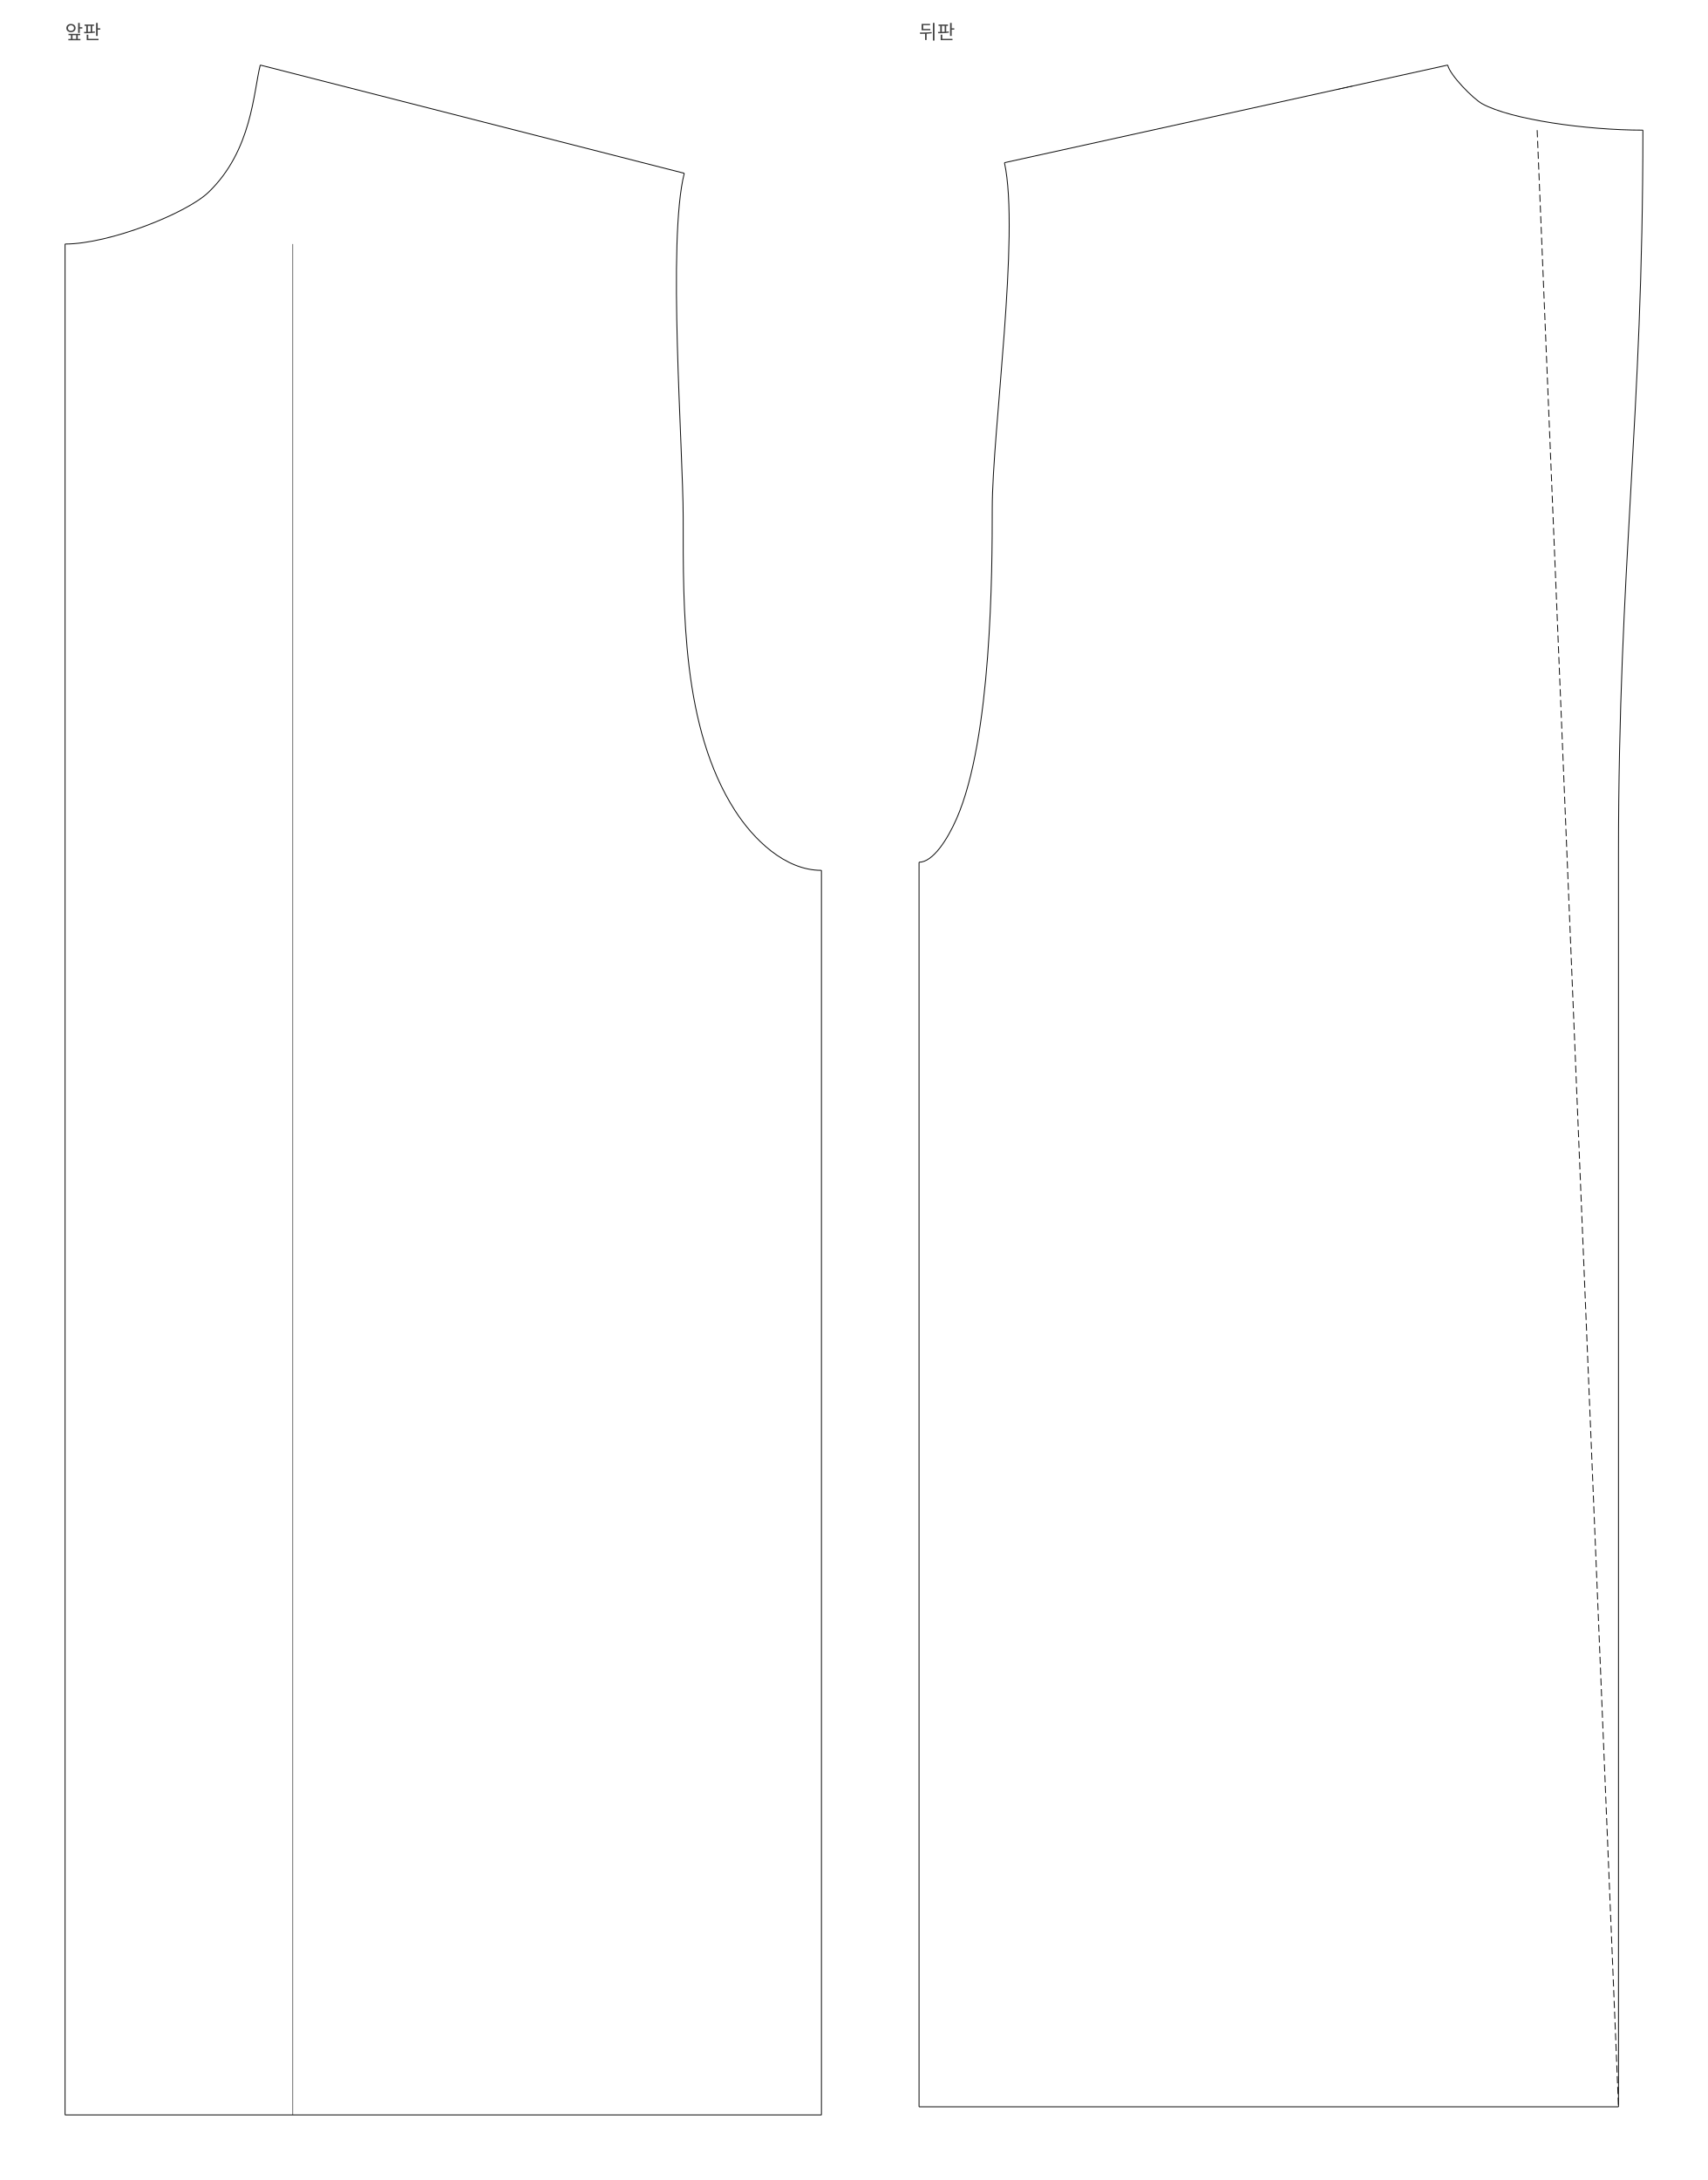
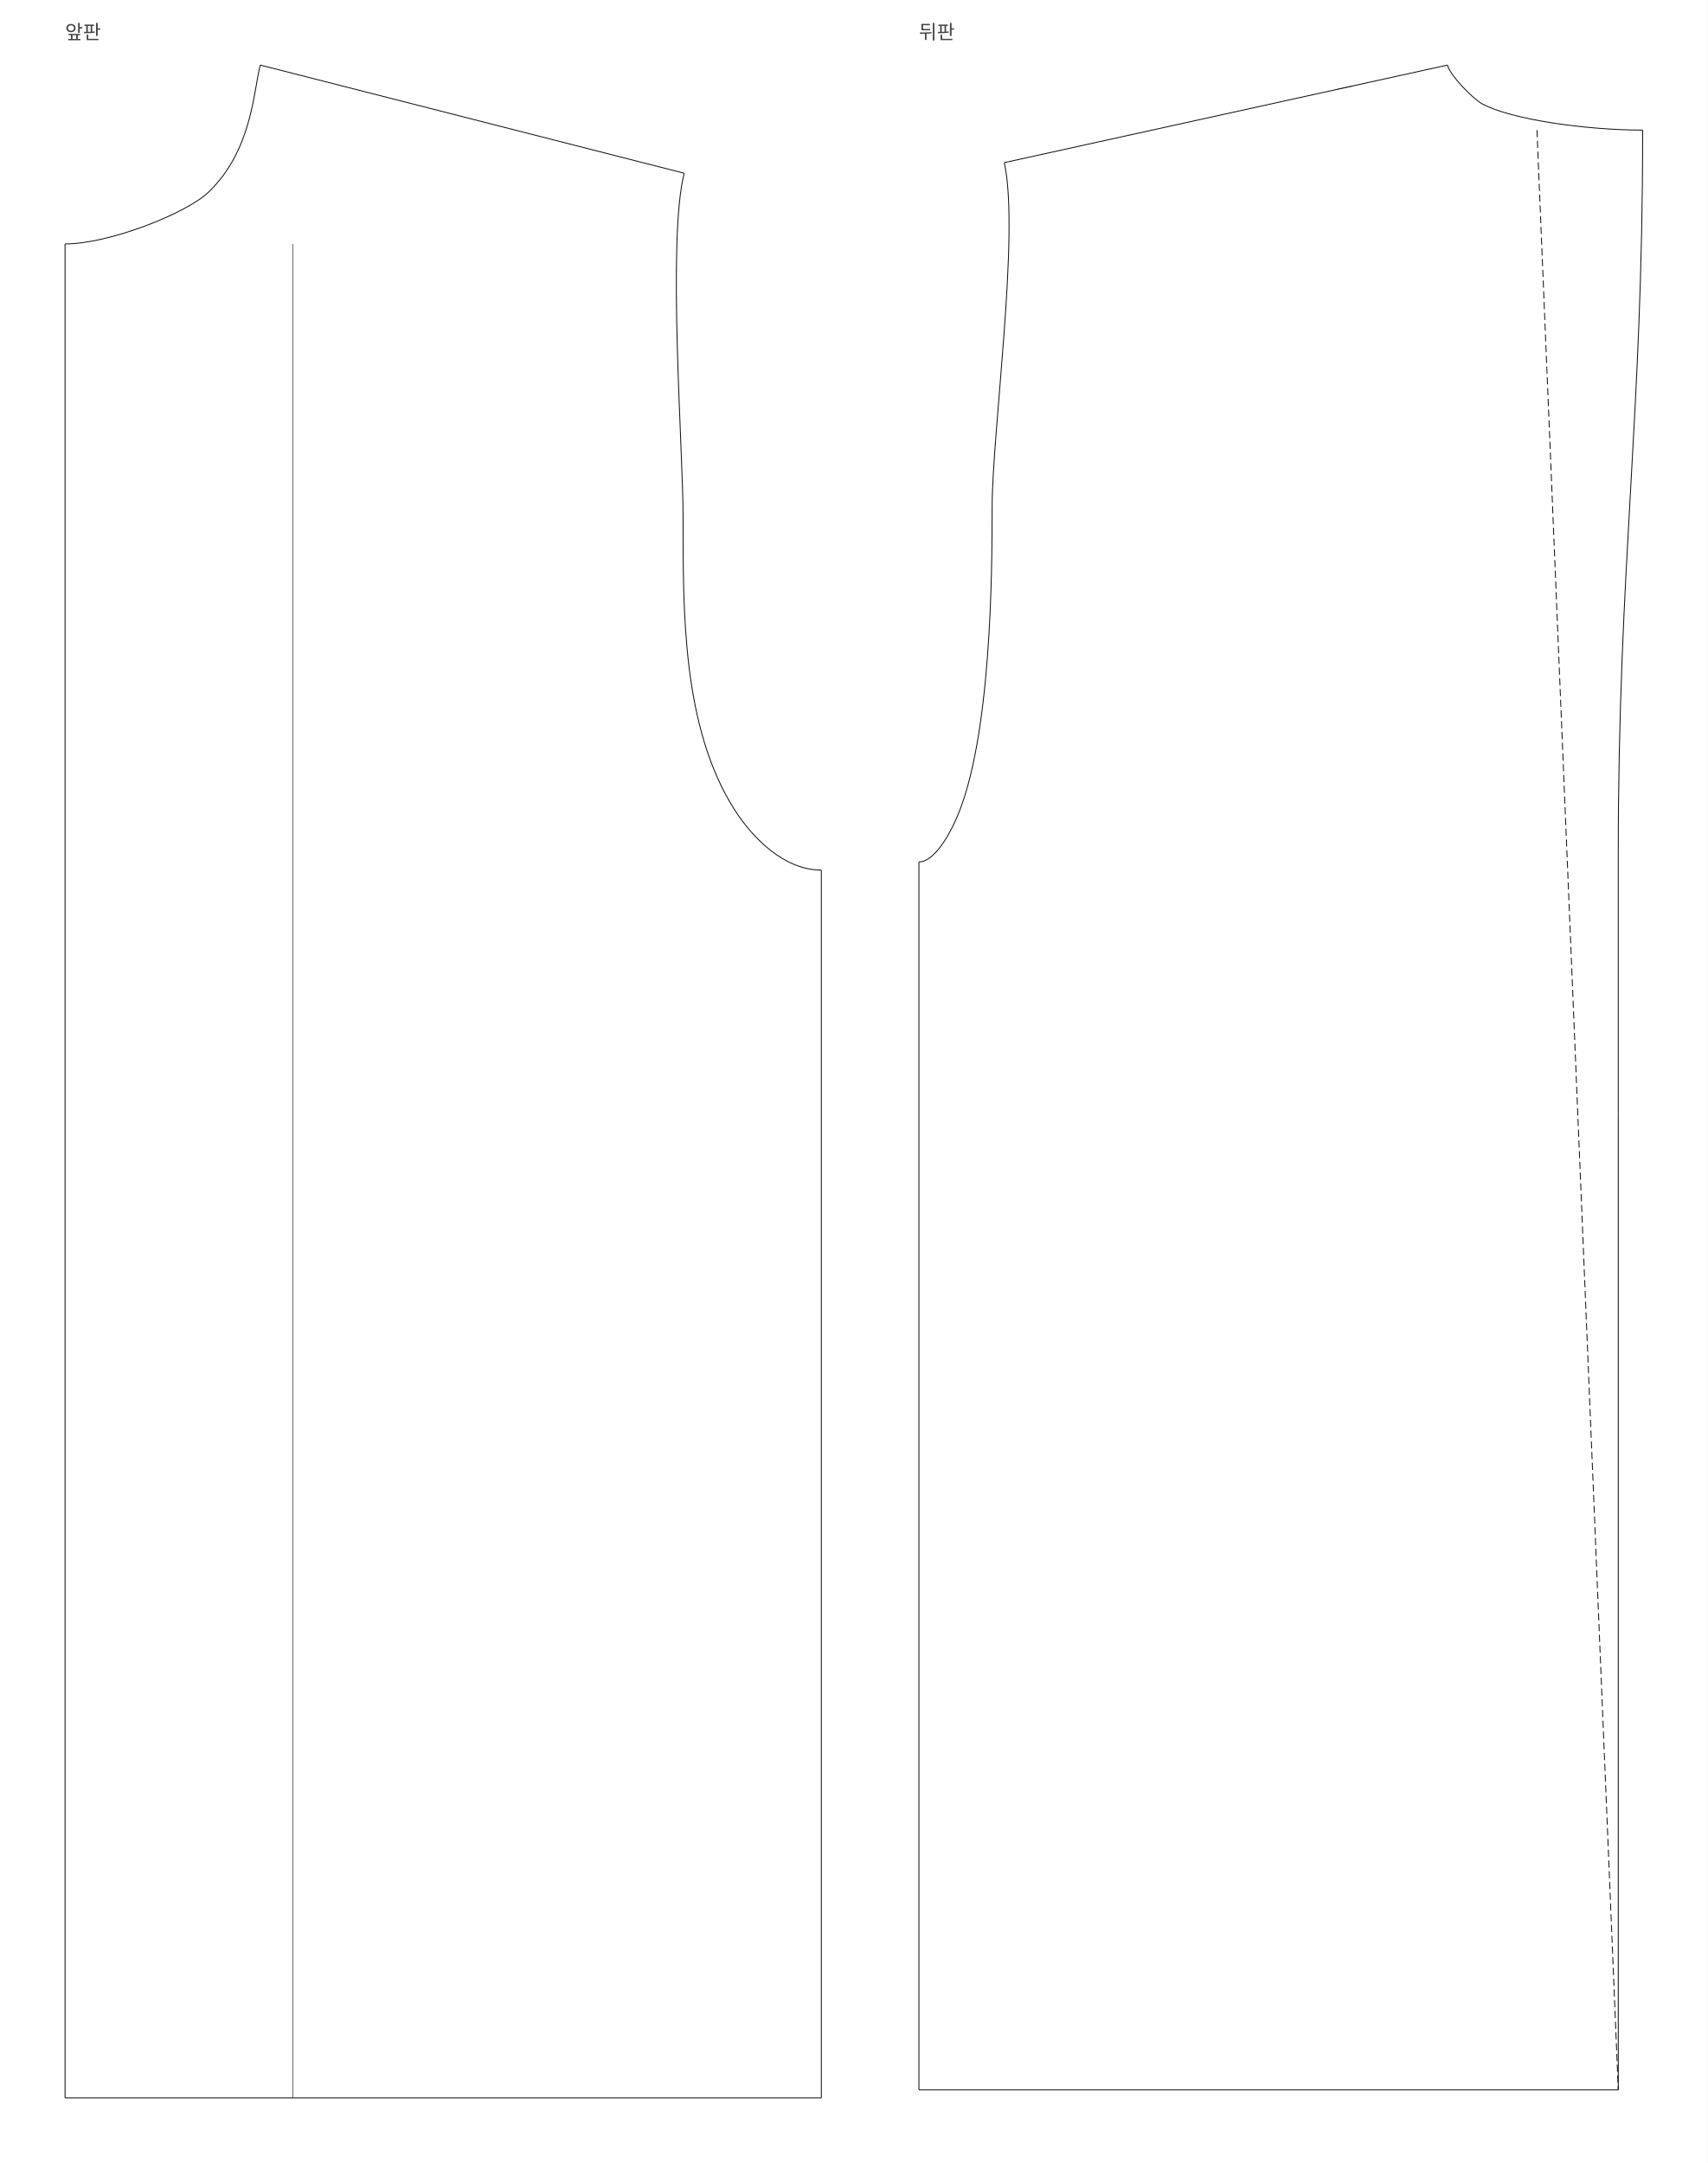
- <svg xmlns="http://www.w3.org/2000/svg" width="666.75mm" height="850.9mm" viewBox="0 0 666.75 850.9">
+ <svg xmlns="http://www.w3.org/2000/svg" width="666.75mm" height="844.55mm" viewBox="0 0 666.75 844.55">
  <rect width="100%" height="100%" fill="white" />
  <g id="앞판">
    <g id="outline" fill="none" stroke="#111" stroke-width="0.35">
      <path d="M101.6 25.4C98.949 35.787 98.402 58.707 81.394 75.044C72.808 83.292 42.663 95.25 25.4 95.25" />
      <path d="M101.6 25.4L267.128 67.64" />
      <path d="M267.128 67.64C260.479 93.696 266.7 175.204 266.7 202.095C266.7 238.062 266.24 284.113 286.906 316.344C294 327.409 306.299 339.725 320.675 339.725" />
-       <path d="M25.4 95.25L25.4 825.5" />
-       <path d="M320.675 339.725C320.675 372.205 320.675 405.67 320.675 438.15C320.675 501.015 320.675 565.785 320.675 628.65C320.675 693.611 320.675 760.539 320.675 825.5" />
-       <path d="M25.4 825.5L320.675 825.5" />
+       <path d="M25.4 95.25L25.4 819.15" />
+       <path d="M320.675 339.725C320.675 372.205 320.675 405.67 320.675 438.15C320.675 501.015 320.675 565.785 320.675 628.65C320.675 691.515 320.675 756.285 320.675 819.15" />
+       <path d="M25.4 819.15L320.675 819.15" />
    </g>
    <g id="mark" fill="none" stroke="#111" stroke-width="0.21">
-       <path d="M114.3 95.25L114.3 825.5" />
+       <path d="M114.3 95.25L114.3 819.15" />
    </g>
    <text x="25.4" y="15.24" font-size="7.62" font-family="sans-serif" fill="#444">앞판</text>
  </g>
  <g id="뒤판">
    <g id="outline" fill="none" stroke="#111" stroke-width="0.35">
      <path d="M565.15 25.4C566.02 29.353 575.073 38.555 578.62 40.505C589.762 46.629 619.101 50.8 641.35 50.8" />
      <path d="M392.112 63.5C398.21 91.191 387.35 168.733 387.35 198.438C387.35 222.806 387.132 288.228 373.459 319.484C369.849 327.734 364.178 336.55 358.775 336.55" />
      <path d="M641.35 50.8C641.35 163.894 631.825 220.281 631.825 333.375C631.825 374.015 631.825 394.335 631.825 434.975" />
-       <path d="M631.825 434.975L631.825 822.325" />
+       <path d="M631.825 434.975L631.825 815.975" />
      <path d="M565.15 25.4L392.112 63.5" />
-       <path d="M358.775 336.55C358.775 369.03 358.775 402.495 358.775 434.975C358.775 497.84 358.775 562.61 358.775 625.475C358.775 690.436 358.775 757.364 358.775 822.325" />
-       <path d="M631.825 822.325L358.775 822.325" />
+       <path d="M358.775 336.55C358.775 369.03 358.775 402.495 358.775 434.975C358.775 497.84 358.775 562.61 358.775 625.475C358.775 688.34 358.775 753.11 358.775 815.975" />
+       <path d="M631.825 815.975L358.775 815.975" />
    </g>
    <g id="mark" fill="none" stroke="#111" stroke-width="0.21">
      <path d="M527.941 33.593L521.74 34.958" />
    </g>
    <g id="fold" fill="none" stroke="#111" stroke-width="0.35" stroke-dasharray="2.8,1.4">
-       <path d="M600.075 50.8L631.825 822.325" />
+       <path d="M600.075 50.8L631.825 815.975" />
    </g>
    <text x="358.775" y="15.24" font-size="7.62" font-family="sans-serif" fill="#444">뒤판</text>
  </g>
</svg>
